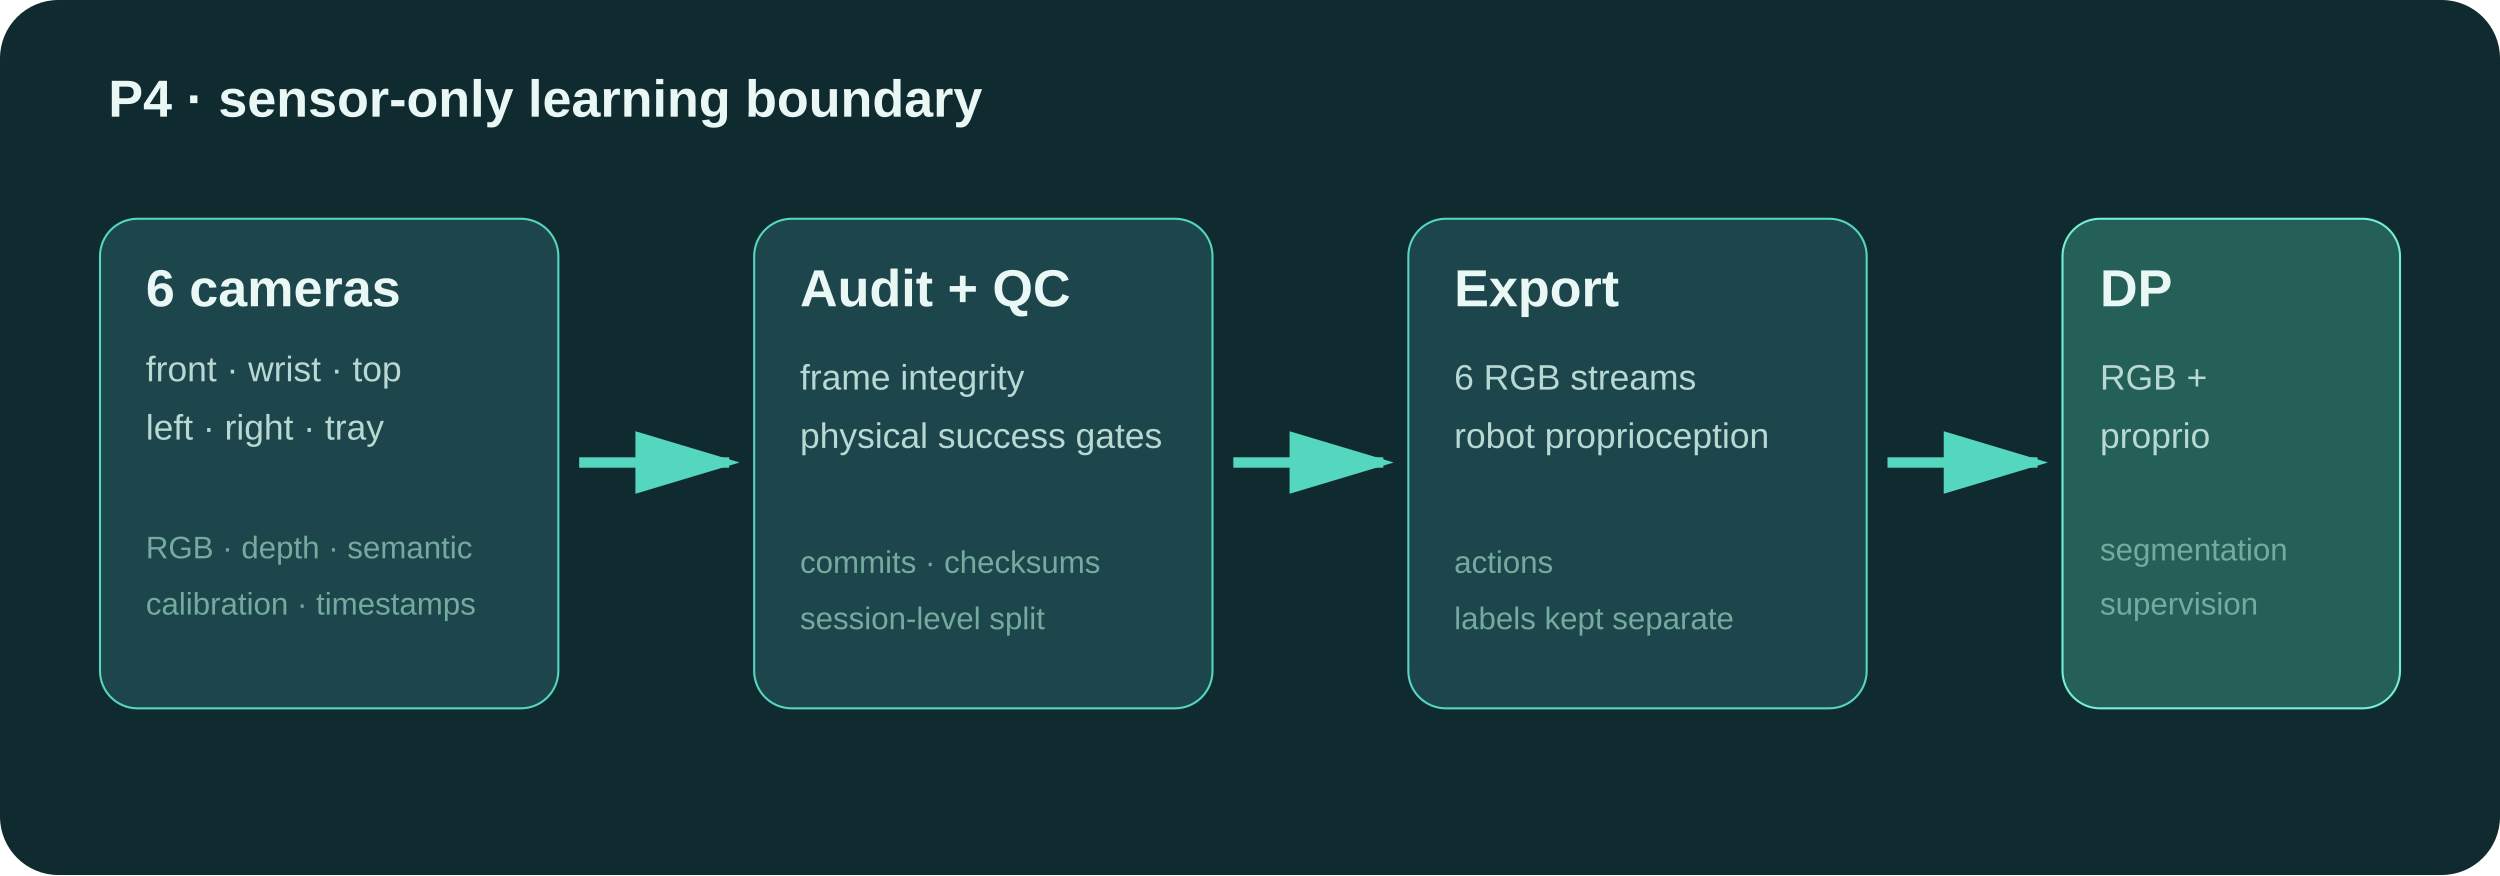
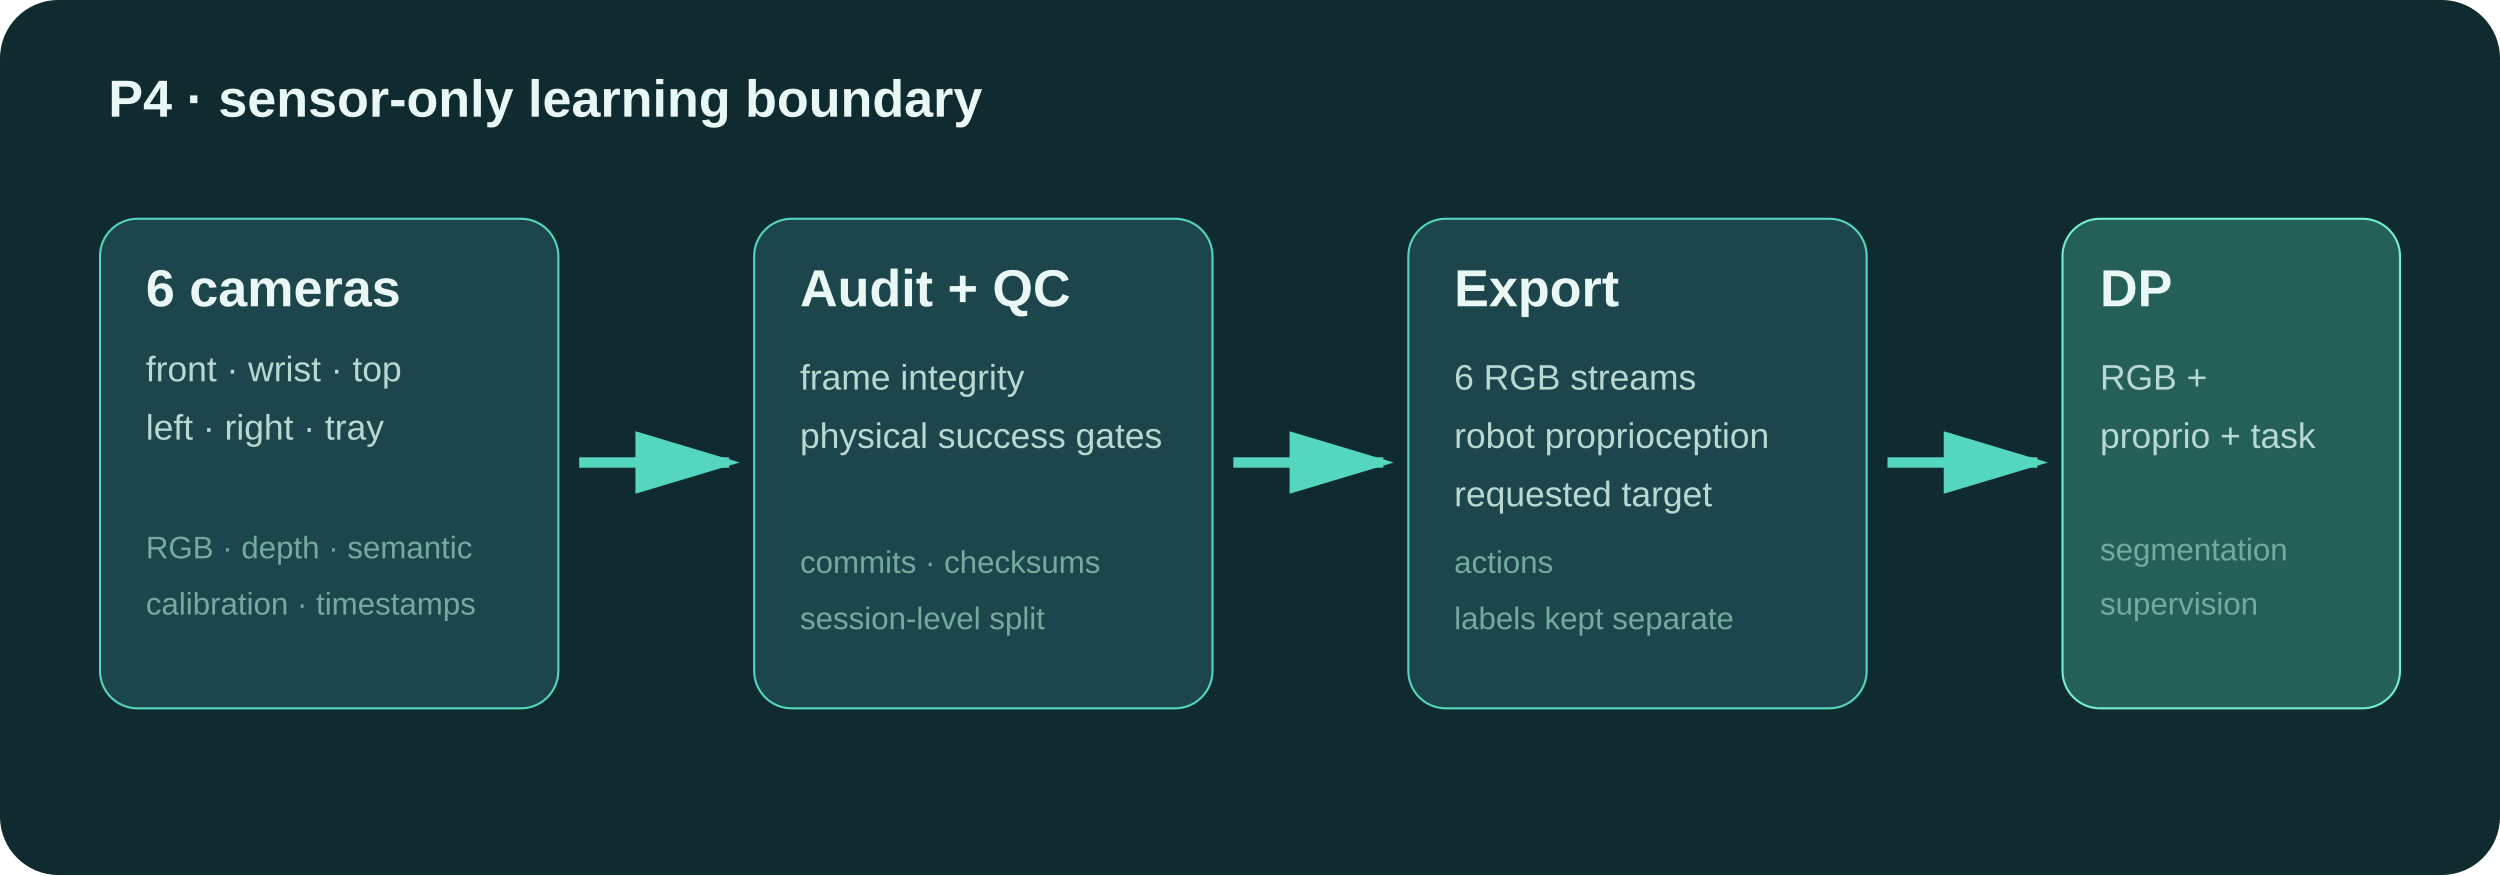
<svg xmlns="http://www.w3.org/2000/svg" width="1200" height="420" viewBox="0 0 1200 420" role="img" aria-labelledby="title desc">
  <defs>
    <marker id="a" markerWidth="10" markerHeight="10" refX="9" refY="3" orient="auto">
      <path d="M0 0L10 3L0 6z" fill="#55d6be" />
    </marker>
    <style>text{font-family:Arial,sans-serif;fill:#eaf8f5}.h{font-size:25px;font-weight:bold}.s{font-size:17px;fill:#b8d8d2}.k{font-size:15px;fill:#75aa9f}</style>
  </defs>
  <rect width="1200" height="420" rx="28" fill="#102b30" />
  <text x="52" y="56" class="h">P4 · sensor-only learning boundary</text>
  <g transform="translate(48 105)">
    <rect width="220" height="235" rx="18" fill="#1d454c" stroke="#55d6be" />
    <text x="22" y="42" class="h">6 cameras</text>
    <text x="22" y="78" class="s">front · wrist · top</text>
    <text x="22" y="106" class="s">left · right · tray</text>
    <text x="22" y="163" class="k">RGB · depth · semantic</text>
    <text x="22" y="190" class="k">calibration · timestamps</text>
  </g>
  <path d="M278 222h72" stroke="#55d6be" stroke-width="5" marker-end="url(#a)" />
  <g transform="translate(362 105)">
    <rect width="220" height="235" rx="18" fill="#1d454c" stroke="#55d6be" />
    <text x="22" y="42" class="h">Audit + QC</text>
    <text x="22" y="82" class="s">frame integrity</text>
    <text x="22" y="110" class="s">physical success gates</text>
    <text x="22" y="170" class="k">commits · checksums</text>
    <text x="22" y="197" class="k">session-level split</text>
  </g>
  <path d="M592 222h72" stroke="#55d6be" stroke-width="5" marker-end="url(#a)" />
  <g transform="translate(676 105)">
    <rect width="220" height="235" rx="18" fill="#1d454c" stroke="#55d6be" />
    <text x="22" y="42" class="h">Export</text>
    <text x="22" y="82" class="s">6 RGB streams</text>
    <text x="22" y="110" class="s">robot proprioception</text>
+     <text x="22" y="138" class="s">requested target</text>
    <text x="22" y="170" class="k">actions</text>
    <text x="22" y="197" class="k">labels kept separate</text>
  </g>
  <path d="M906 222h72" stroke="#55d6be" stroke-width="5" marker-end="url(#a)" />
  <g transform="translate(990 105)">
    <rect width="162" height="235" rx="18" fill="#246058" stroke="#74efd4" />
    <text x="18" y="42" class="h">DP</text>
    <text x="18" y="82" class="s">RGB +</text>
-     <text x="18" y="110" class="s">proprio</text>
+     <text x="18" y="110" class="s">proprio + task</text>
    <text x="18" y="164" class="k">segmentation</text>
    <text x="18" y="190" class="k">supervision</text>
  </g>
</svg>
